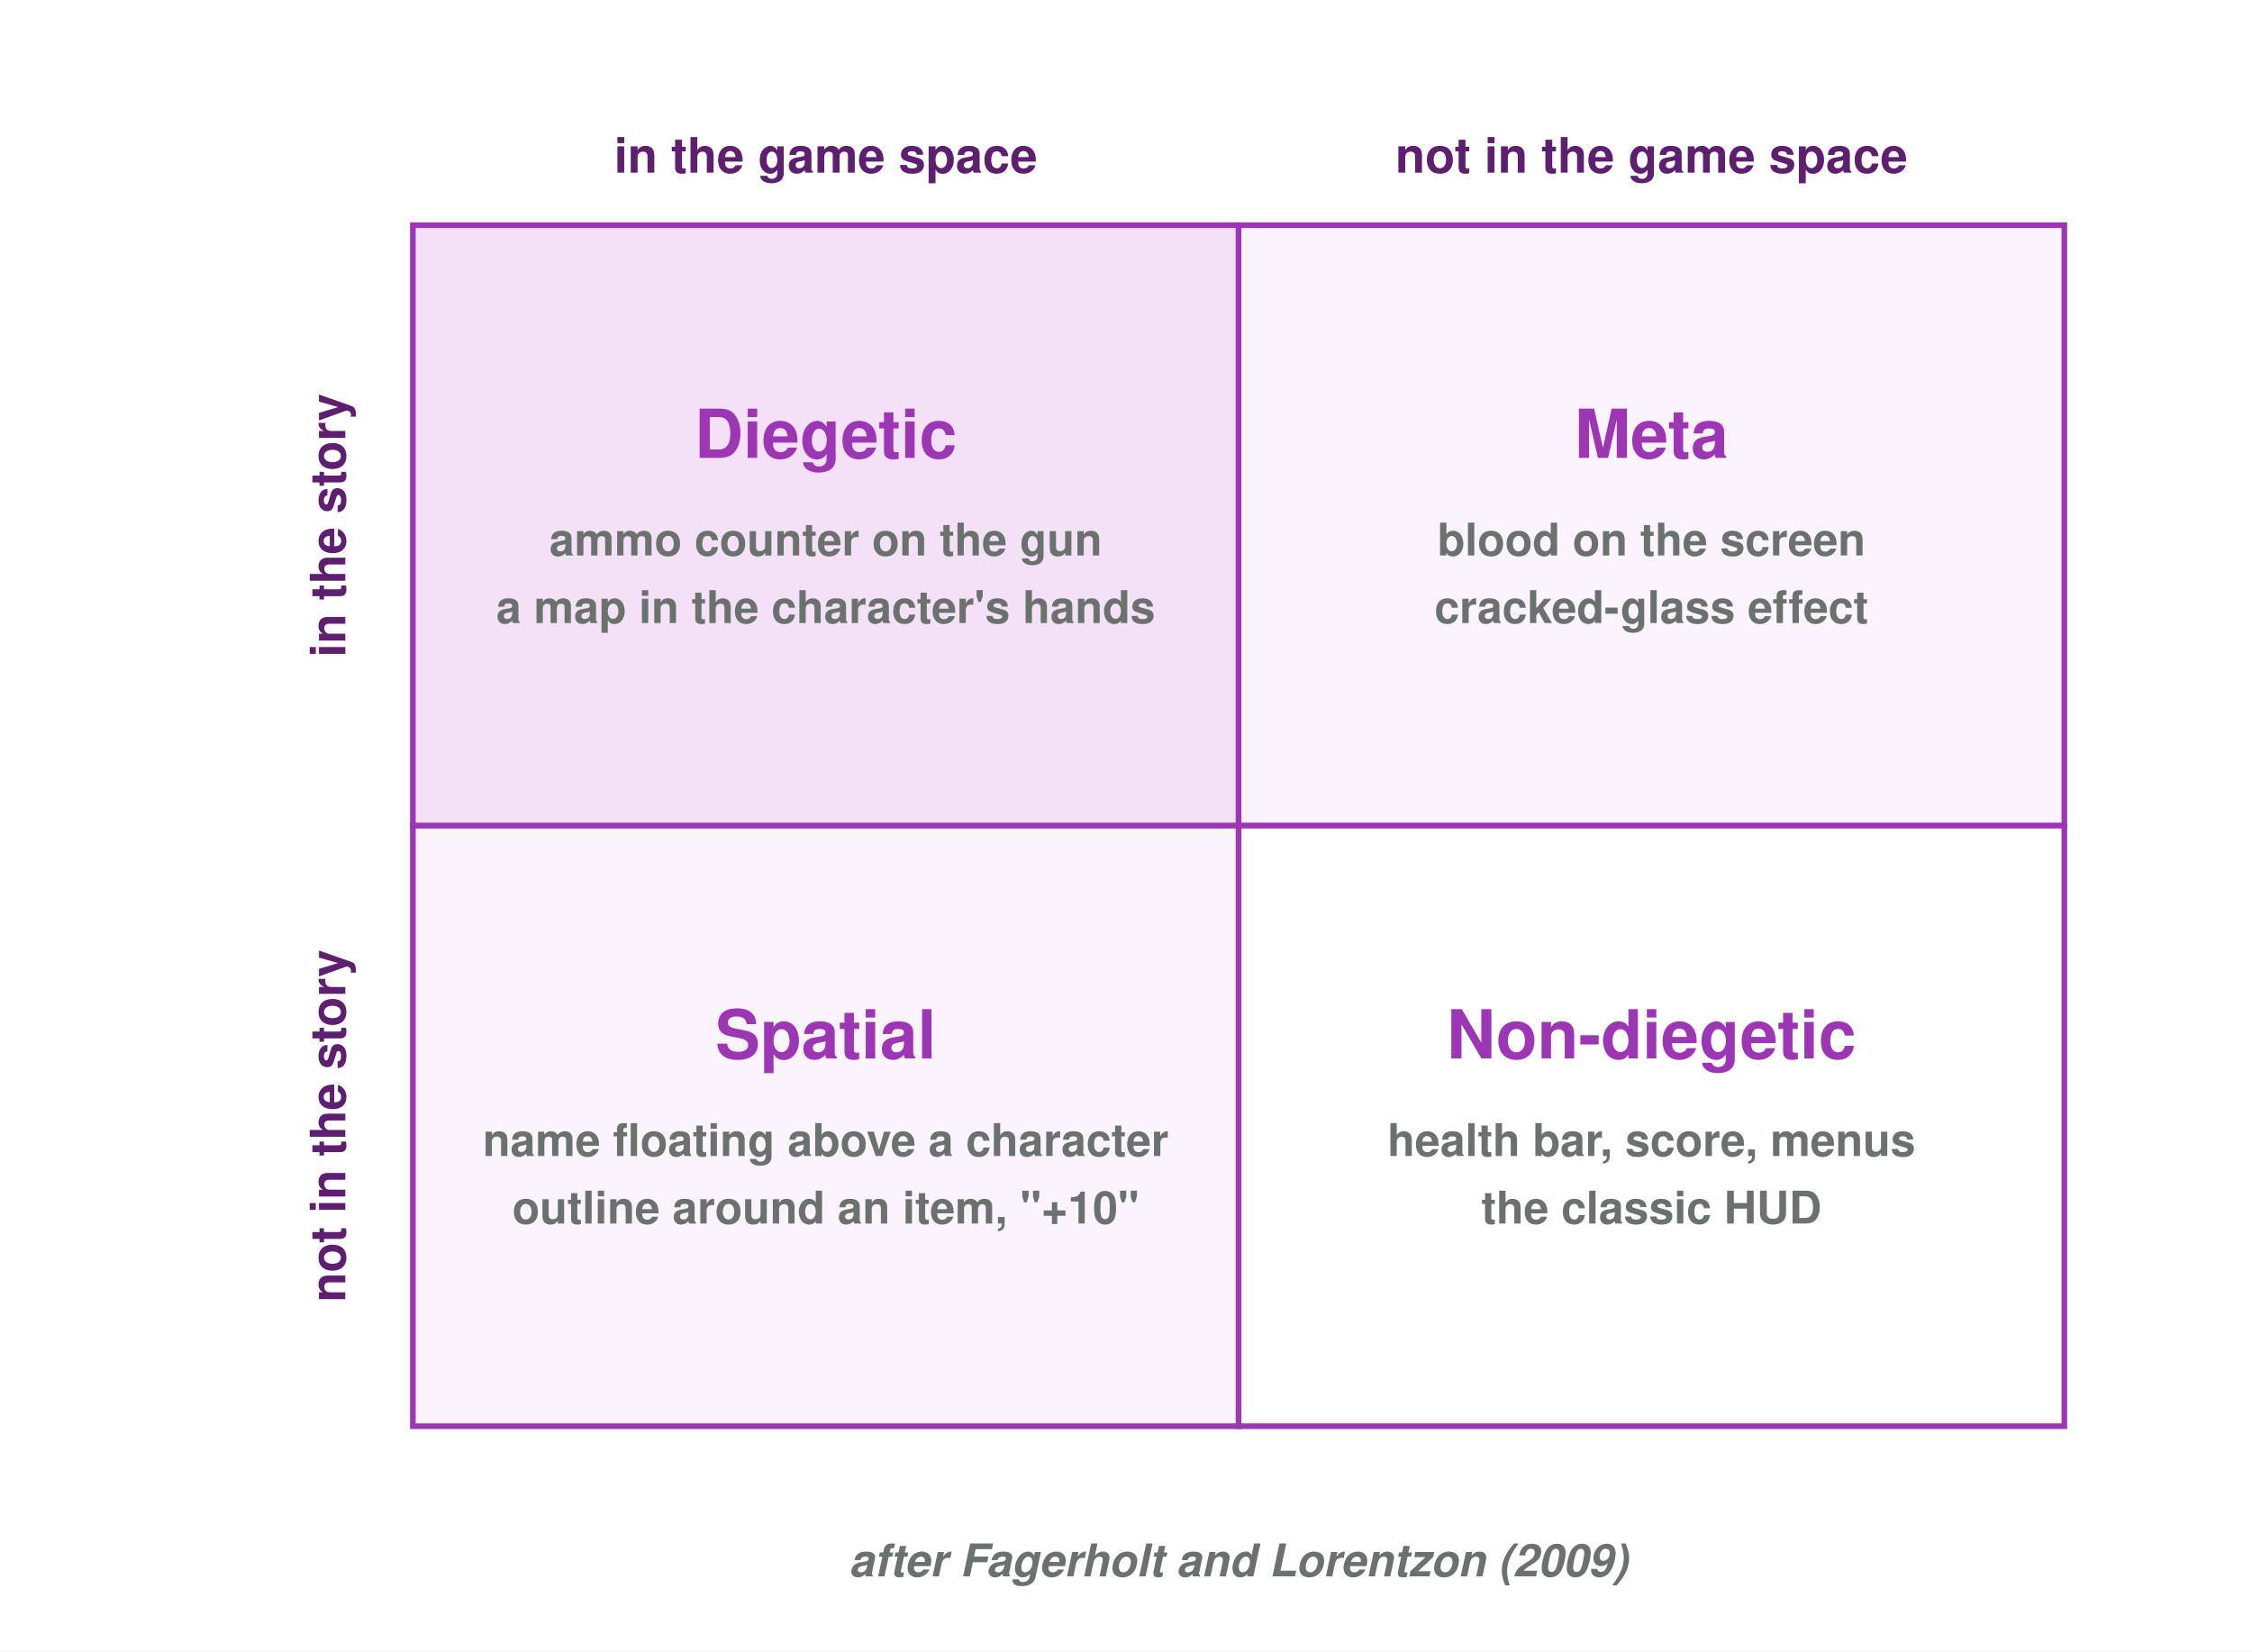
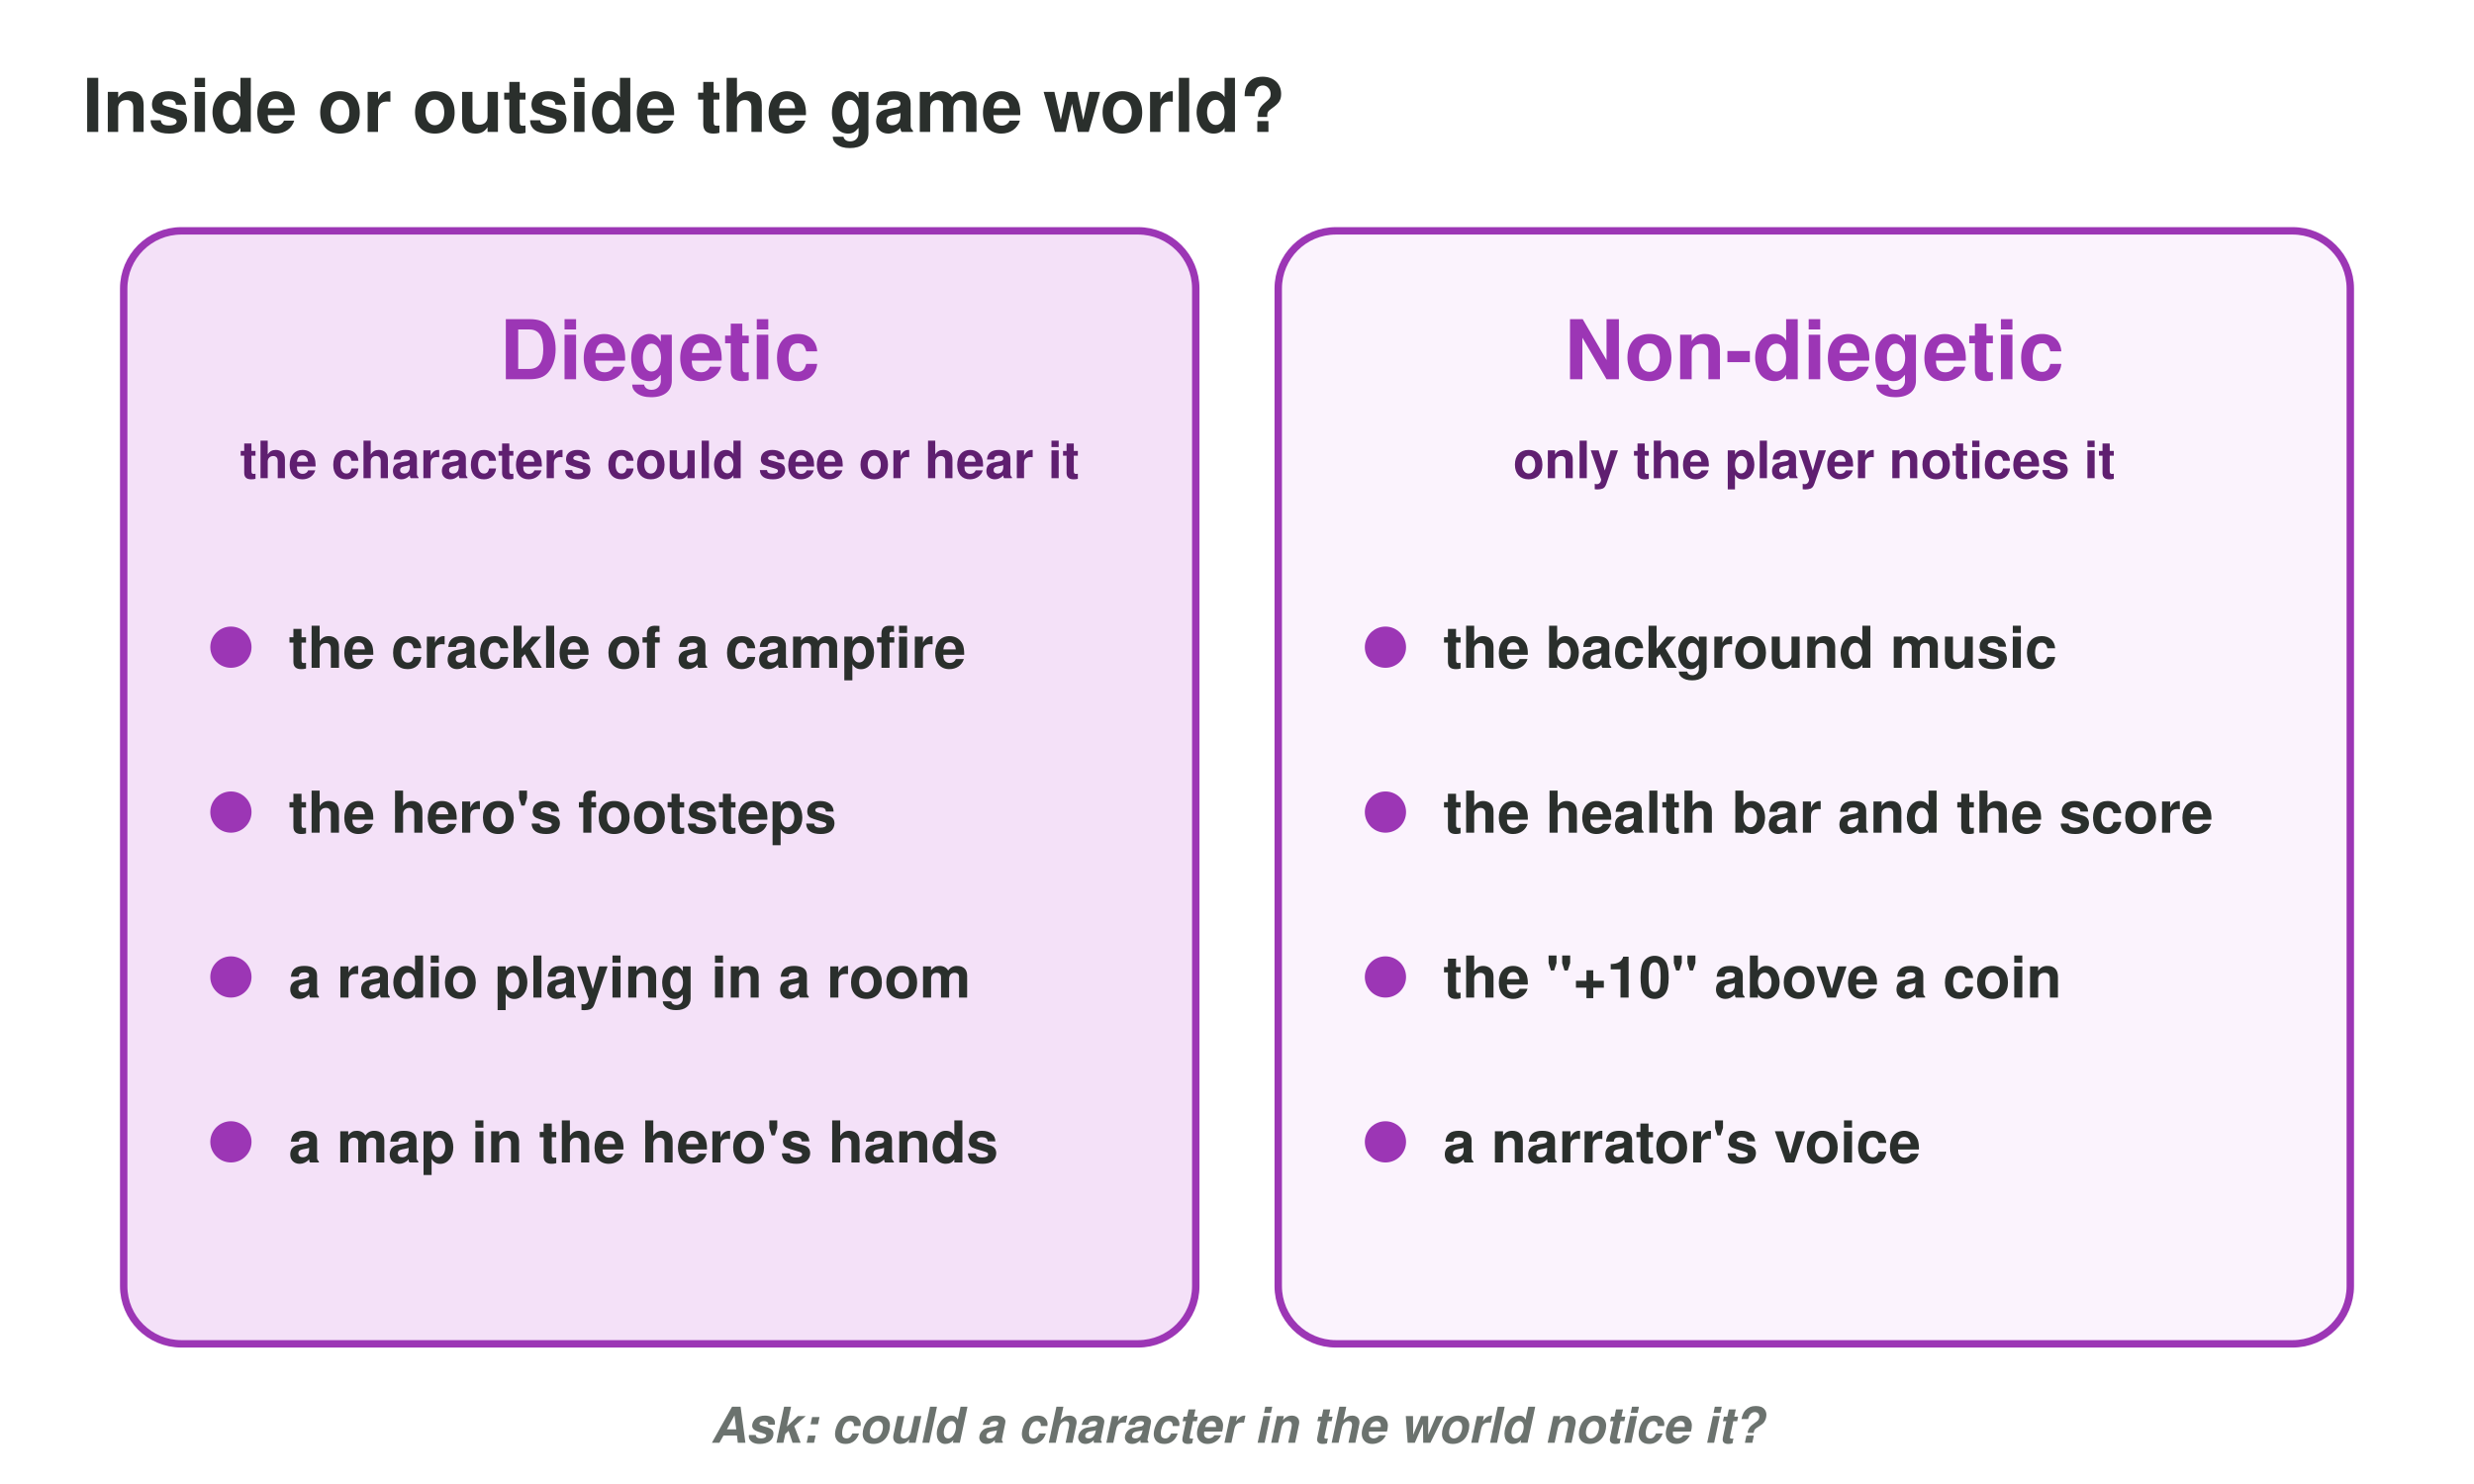
- <svg xmlns="http://www.w3.org/2000/svg" width="600" height="440" viewBox="0 0 600 440" font-family="Helvetica, Arial, sans-serif" font-weight="600">
-   <rect width="600" height="440" fill="#ffffff" />
-   <rect x="110.0" y="60.0" width="220.0" height="160.0" rx="0" fill="#f4e1f8" stroke="#9C36B5" stroke-width="1.5" />
-   <rect x="330.0" y="60.0" width="220.0" height="160.0" rx="0" fill="#fbf3fd" stroke="#9C36B5" stroke-width="1.5" />
-   <rect x="110.0" y="220.0" width="220.0" height="160.0" rx="0" fill="#fbf3fd" stroke="#9C36B5" stroke-width="1.5" />
-   <rect x="330.0" y="220.0" width="220.0" height="160.0" rx="0" fill="#ffffff" stroke="#9C36B5" stroke-width="1.5" />
-   <text x="220.0" y="46.0" font-size="13" fill="#5f1f70" text-anchor="middle" font-weight="800">in the game space</text>
-   <text x="440.0" y="46.0" font-size="13" fill="#5f1f70" text-anchor="middle" font-weight="800">not in the game space</text>
-   <text x="92" y="140.0" font-size="13" fill="#5f1f70" font-weight="800" text-anchor="middle" transform="rotate(-90 92 140.0)">in the story</text>
-   <text x="92" y="300.0" font-size="13" fill="#5f1f70" font-weight="800" text-anchor="middle" transform="rotate(-90 92 300.0)">not in the story</text>
-   <text x="220.0" y="122.0" font-size="18" fill="#9C36B5" text-anchor="middle" font-weight="800">Diegetic</text>
-   <text x="220.0" y="148.0" font-size="12" fill="#6b726e" text-anchor="middle" font-weight="600">ammo counter on the gun</text>
-   <text x="220.0" y="166.0" font-size="12" fill="#6b726e" text-anchor="middle" font-weight="600">a map in the character's hands</text>
-   <text x="440.0" y="122.0" font-size="18" fill="#9C36B5" text-anchor="middle" font-weight="800">Meta</text>
-   <text x="440.0" y="148.0" font-size="12" fill="#6b726e" text-anchor="middle" font-weight="600">blood on the screen</text>
-   <text x="440.0" y="166.0" font-size="12" fill="#6b726e" text-anchor="middle" font-weight="600">cracked-glass effect</text>
-   <text x="220.0" y="282.0" font-size="18" fill="#9C36B5" text-anchor="middle" font-weight="800">Spatial</text>
-   <text x="220.0" y="308.0" font-size="12" fill="#6b726e" text-anchor="middle" font-weight="600">name floating above a character</text>
-   <text x="220.0" y="326.0" font-size="12" fill="#6b726e" text-anchor="middle" font-weight="600">outline around an item, "+10"</text>
-   <text x="440.0" y="282.0" font-size="18" fill="#9C36B5" text-anchor="middle" font-weight="800">Non-diegetic</text>
-   <text x="440.0" y="308.0" font-size="12" fill="#6b726e" text-anchor="middle" font-weight="600">health bar, score, menus</text>
-   <text x="440.0" y="326.0" font-size="12" fill="#6b726e" text-anchor="middle" font-weight="600">the classic HUD</text>
-   <text x="330.0" y="420.0" font-size="12" fill="#6b726e" text-anchor="middle" font-weight="600" font-style="italic">after Fagerholt and Lorentzon (2009)</text>
+ <svg xmlns="http://www.w3.org/2000/svg" width="600" height="360" viewBox="0 0 600 360" font-family="Helvetica, Arial, sans-serif" font-weight="600">
+   <rect width="600" height="360" fill="#ffffff" />
+   <text x="20" y="32" font-size="18" fill="#2a2f2c" text-anchor="start" font-weight="800">Inside or outside the game world?</text>
+   <rect x="30" y="56" width="260" height="270" rx="14" fill="#f4e1f8" stroke="#9C36B5" stroke-width="1.8" />
+   <text x="160" y="92" font-size="20" fill="#9C36B5" text-anchor="middle" font-weight="800">Diegetic</text>
+   <text x="160" y="116" font-size="12.5" fill="#5f1f70" text-anchor="middle" font-weight="700">the characters could see or hear it</text>
+   <circle cx="56" cy="157" r="5" fill="#9C36B5" />
+   <text x="70" y="162" font-size="14" fill="#2a2f2c" text-anchor="start" font-weight="600">the crackle of a campfire</text>
+   <circle cx="56" cy="197" r="5" fill="#9C36B5" />
+   <text x="70" y="202" font-size="14" fill="#2a2f2c" text-anchor="start" font-weight="600">the hero's footsteps</text>
+   <circle cx="56" cy="237" r="5" fill="#9C36B5" />
+   <text x="70" y="242" font-size="14" fill="#2a2f2c" text-anchor="start" font-weight="600">a radio playing in a room</text>
+   <circle cx="56" cy="277" r="5" fill="#9C36B5" />
+   <text x="70" y="282" font-size="14" fill="#2a2f2c" text-anchor="start" font-weight="600">a map in the hero's hands</text>
+   <rect x="310" y="56" width="260" height="270" rx="14" fill="#fbf3fd" stroke="#9C36B5" stroke-width="1.8" />
+   <text x="440" y="92" font-size="20" fill="#9C36B5" text-anchor="middle" font-weight="800">Non-diegetic</text>
+   <text x="440" y="116" font-size="12.5" fill="#5f1f70" text-anchor="middle" font-weight="700">only the player notices it</text>
+   <circle cx="336" cy="157" r="5" fill="#9C36B5" />
+   <text x="350" y="162" font-size="14" fill="#2a2f2c" text-anchor="start" font-weight="600">the background music</text>
+   <circle cx="336" cy="197" r="5" fill="#9C36B5" />
+   <text x="350" y="202" font-size="14" fill="#2a2f2c" text-anchor="start" font-weight="600">the health bar and the score</text>
+   <circle cx="336" cy="237" r="5" fill="#9C36B5" />
+   <text x="350" y="242" font-size="14" fill="#2a2f2c" text-anchor="start" font-weight="600">the "+10" above a coin</text>
+   <circle cx="336" cy="277" r="5" fill="#9C36B5" />
+   <text x="350" y="282" font-size="14" fill="#2a2f2c" text-anchor="start" font-weight="600">a narrator's voice</text>
+   <text x="300" y="350" font-size="12" fill="#6b726e" text-anchor="middle" font-weight="600" font-style="italic">Ask: could a character in the world notice it?</text>
</svg>
